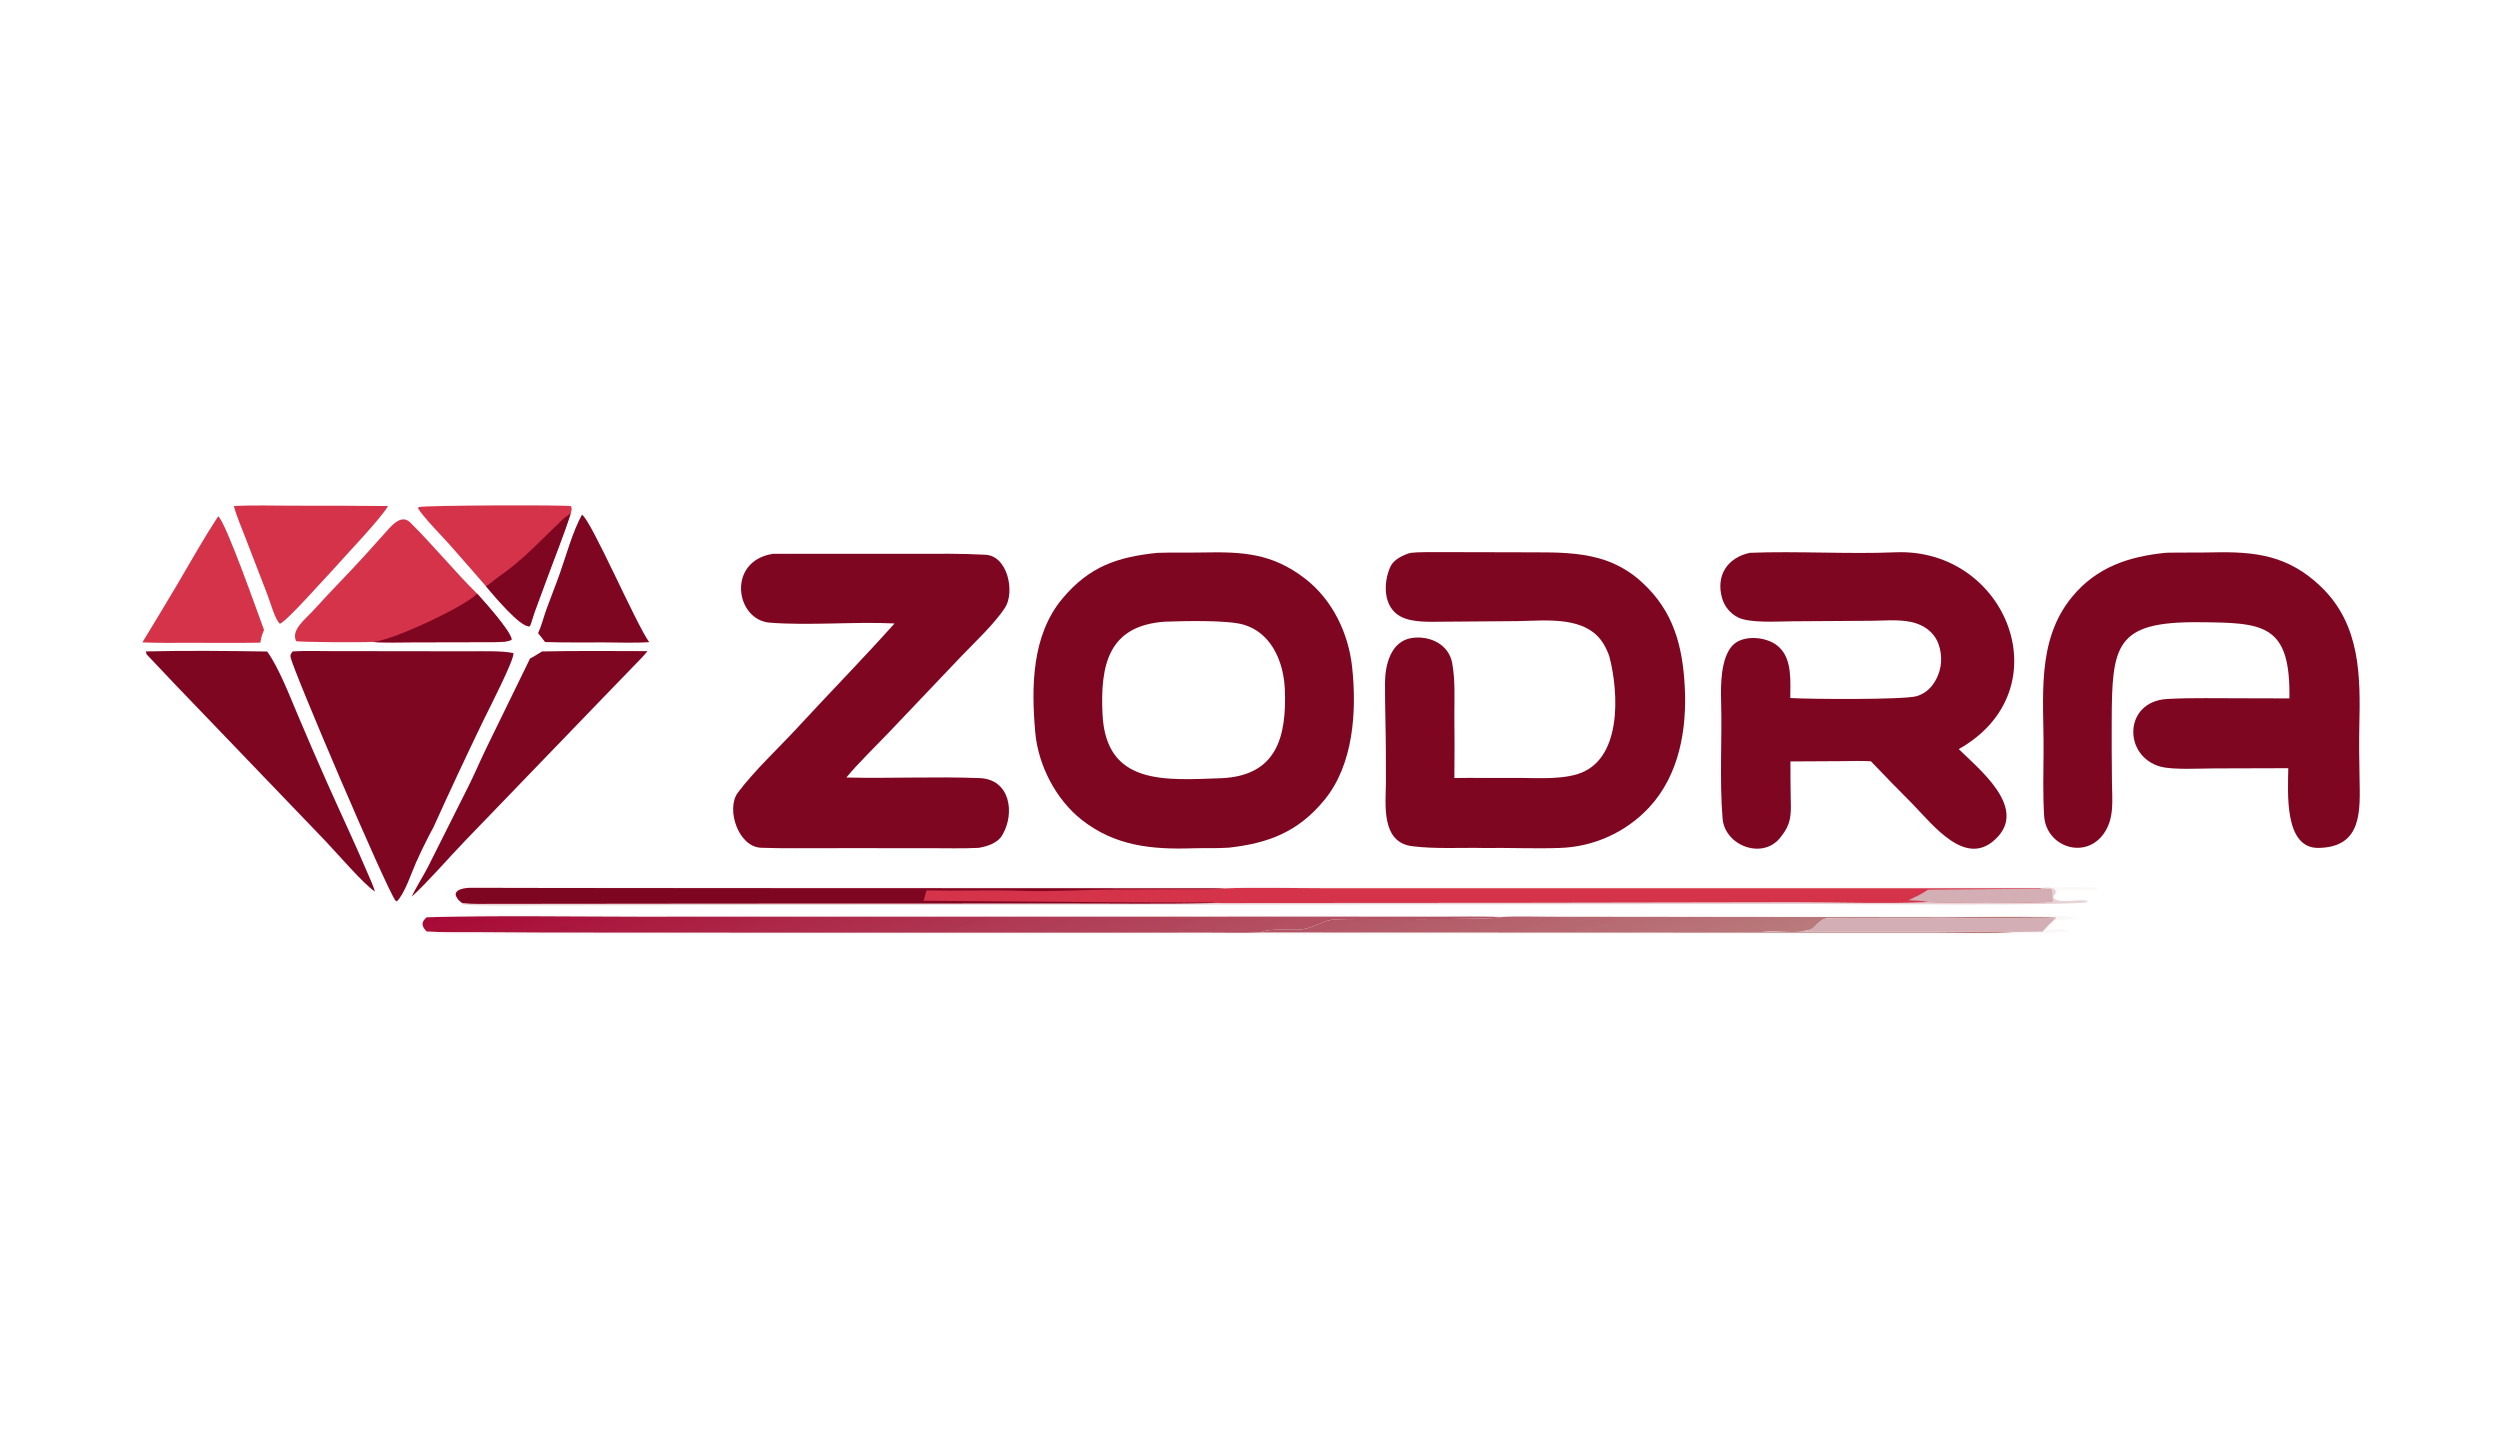
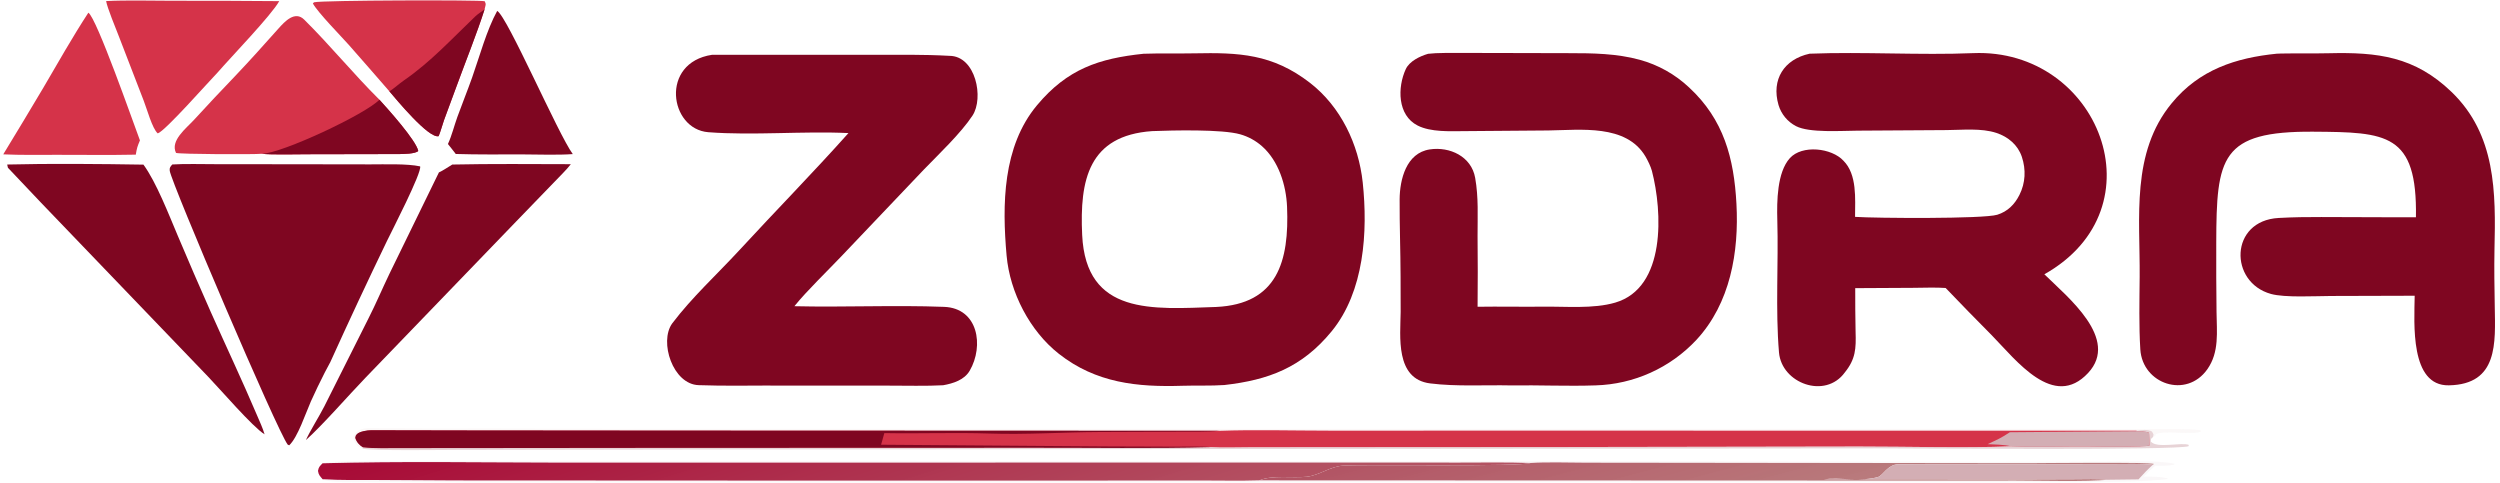
- <svg xmlns="http://www.w3.org/2000/svg" width="2688" height="1536" viewBox="0 0 2688 1536">
+ <svg xmlns="http://www.w3.org/2000/svg" width="2392" height="462" viewBox="150 543 2392 462">
  <path fill="#7F0621" d="M1244.13 594.441C1260.11 593.861 1276.71 594.36 1292.6 594.037C1335.4 593.167 1367.56 594.512 1403.4 622.274C1432.84 645.073 1449.97 681.059 1453.86 717.654C1458.85 764.758 1455.33 821.924 1424.08 860.039C1395.62 894.751 1363.67 906.589 1321.46 911.398C1308.4 912.3 1294.44 911.688 1281.48 912.106C1238.17 913.505 1198.75 909.505 1163.14 881.543C1135.34 859.707 1116.25 822.831 1113.11 787.511C1108.79 738.903 1109.24 683.191 1142.19 643.73C1171.29 608.892 1201.56 598.919 1244.13 594.441ZM1313.59 836.704C1372.37 833.968 1383.61 792.845 1381.45 740.793C1380.59 720.15 1373.4 696.903 1357.4 682.821C1351.42 677.567 1344.35 673.707 1336.69 671.521C1319.32 666.555 1272.19 667.686 1252.44 668.445C1191.57 672.661 1182.94 715.089 1185.42 767.789C1189.06 845.001 1252.99 838.78 1313.59 836.704Z" />
  <path fill="#7F0621" d="M2328.37 594.379C2329.74 594.301 2331.12 594.249 2332.5 594.222C2347.55 593.933 2363.68 594.283 2378.54 593.933C2424.86 592.839 2460.34 596.948 2495.65 630.972C2538.17 671.942 2538.01 727.019 2536.72 781.728C2536.37 800.513 2536.66 817.037 2536.98 836.049C2537.56 871.113 2540.45 910.82 2493.02 911.682C2455.74 912.359 2460 852.387 2460.37 825.959L2380.44 826.193C2365.03 826.253 2336.2 827.932 2322.89 824.257C2282.55 813.119 2283.21 754.101 2330.22 751.544C2344.54 750.765 2357.28 750.622 2371.03 750.656L2434.57 750.87L2461.56 750.906C2462.94 670.319 2433.39 669.499 2363.53 669.006C2274.56 668.377 2270.73 693.575 2270.51 775.117C2270.42 797.254 2270.51 819.391 2270.78 841.526C2270.98 860.59 2273.56 879.884 2261.98 896.293C2241.87 924.796 2199.92 910.456 2197.86 877.295C2196.47 854.896 2197.04 830.633 2197.23 807.822C2197.71 750.973 2188.79 689.184 2227.91 641.748C2254.24 609.66 2289.23 598.311 2328.37 594.379Z" />
  <path fill="#7F0621" d="M1881.45 594.38C1933.02 592.37 1986.8 595.961 2037.91 593.838C2157.84 588.855 2218.89 741.859 2106.04 805.445C2128.16 827.186 2178.3 867.214 2147.89 899.871C2114.97 935.234 2079.35 887.964 2055.73 863.786C2040.87 848.856 2026.16 833.775 2011.6 818.547C2003.17 817.846 1989.48 818.349 1980.6 818.397L1925.08 818.699C1925.04 832.607 1925.15 846.515 1925.42 860.421C1925.92 876.519 1925.52 886.486 1915.09 899.385C1896.4 925.187 1854.65 909.802 1852.14 880.21C1848.68 839.266 1851.71 794.841 1850.53 753.521C1850.02 735.737 1850.29 707.935 1862.49 694.365C1874.23 681.297 1902.57 684.506 1913.86 696.829C1927.01 710.061 1924.94 733.218 1924.92 750.499C1944.26 751.81 2047.82 752.556 2061 748.466C2070.88 745.398 2077.61 738.625 2082.19 729.52C2087.98 718.03 2088.56 705.244 2084.51 693.083C2080.72 681.709 2071.4 673.89 2060.21 670.192C2045.64 665.376 2027.56 667.372 2012.29 667.469L1927.28 668.015C1911.92 668.1 1881.19 670.312 1868.48 663.719C1860.35 659.54 1854.28 652.215 1851.68 643.447C1844.61 619.139 1856.99 599.671 1881.45 594.38Z" />
  <path fill="#7F0621" d="M1516.39 594.479C1518.75 594.197 1521.12 594.004 1523.49 593.9C1529.95 593.61 1536.44 593.63 1542.91 593.624C1579.01 593.595 1615.12 593.885 1651.22 593.872C1673.88 593.864 1696.84 594.168 1718.85 600.188C1736.51 605.006 1752.72 614.079 1766.06 626.612C1799.37 657.404 1809.08 694.433 1811.43 738.004C1813.92 783.997 1805.62 833.16 1773.1 868.215C1748.05 895.025 1713.32 910.696 1676.64 911.732C1650.68 912.666 1622.21 911.361 1595.78 911.76C1570.3 911.216 1543.67 912.999 1518.38 909.843C1484.71 905.642 1489.89 864.758 1490.15 841.494C1490.19 830.163 1490.16 818.831 1490.07 807.5C1490.01 782.97 1489.04 758.436 1489.17 733.875C1489.27 714.79 1495.46 689.367 1518 685.962C1537.04 683.087 1557.82 692.586 1561.45 713.181C1564.77 732.052 1563.7 749.926 1563.73 769.005C1563.97 791.504 1563.98 814.005 1563.75 836.504C1584.33 836.186 1605.08 836.636 1625.76 836.427C1647.83 836.069 1674.32 838.75 1695.5 832.521C1744.21 818.204 1740.66 745.51 1730.55 706.521C1729.49 702.447 1726.49 696.298 1724.35 692.687C1705.88 661.533 1662.24 667.418 1631.36 667.829L1551.14 668.469C1537.32 668.537 1519.11 669.555 1506.42 663.13C1486.93 653.257 1487.02 626.548 1495.03 609.167C1498.56 601.52 1508.64 596.74 1516.39 594.479Z" />
  <path fill="#7F0621" d="M831.211 595.446L983.428 595.441C1008.55 595.442 1033.28 595.019 1058.55 596.429C1083.57 596.636 1091.6 636.779 1080.45 653.652C1069.26 670.593 1048.23 690.475 1033.87 705.329L954.887 788.371C942.432 801.436 921.33 822.01 910.873 835.002L910.094 835.98C957.702 837.128 1005.22 834.768 1053.31 836.603C1086.03 837.851 1091.57 873.929 1077.84 897.637C1072.7 906.523 1062.09 909.871 1052.4 911.605C1036.97 912.483 1016.2 911.961 1000.51 911.969L907.686 911.937C889.975 911.867 872.264 911.895 854.554 912.021C842.193 912.127 831.1 911.868 818.527 911.516C793.81 910.825 780.468 870.053 793.138 852.488C812.101 827.406 836.112 805.502 857.437 782.363C891.94 744.925 927.917 708.26 961.806 670.328C918.414 668.26 870.363 672.805 827.689 669.492C790.499 666.604 781.307 603.029 831.211 595.446Z" />
  <path fill="#7F0621" d="M314.834 700.37C326.229 699.596 344.295 700.076 356.121 700.084L433.354 700.161L504.26 700.275C517.429 700.302 539.756 699.49 551.982 702.193C553.849 707.896 524.69 764.333 520.309 773.447C501.756 811.867 483.678 850.515 466.079 889.382C465.867 889.593 461.21 898.512 460.748 899.405C456.074 908.542 451.626 917.793 447.409 927.15C442.45 938.325 434.914 961.39 426.715 969.076L425.304 968.453C415.259 955.519 313.91 717.895 312.399 706.409C312.005 703.418 313.069 702.457 314.834 700.37Z" />
  <path fill="#D53349" d="M497.216 970.997C493.765 968.885 491.063 965.878 489.925 961.957C490.518 959.664 490.005 960.134 491.433 958.487C493.732 955.834 501.414 954.596 504.964 954.602C535.522 954.649 566.456 954.736 596.98 954.776L789.977 954.942L1316.53 955.146C1349.44 953.954 1387.87 954.956 1421.33 954.968L1615.93 954.962L2194.46 954.979L2194.17 955.538C2198.53 955.674 2202.11 955.461 2206.17 956.955C2206.5 957.651 2206.67 967.314 2206.73 969.409C2199.82 970.801 2165.37 970.559 2155.82 970.35C2129.66 969.775 2100.2 971.206 2074.4 970.063C2029.79 971.841 1973.91 970.204 1928.58 970.254L1640.88 970.739L1416.83 970.88L1346.47 970.951C1335.34 970.972 1318.86 971.511 1308.37 970.819C1253.73 972.29 1193.29 971.295 1138.19 971.409L777.876 971.529L589.254 971.723L532.847 971.766C522.128 971.769 507.481 972.198 497.216 970.997Z" />
  <path fill="#7F0621" d="M497.216 970.997C493.765 968.885 491.063 965.878 489.925 961.957C490.518 959.664 490.005 960.134 491.433 958.487C493.732 955.834 501.414 954.596 504.964 954.602C535.522 954.649 566.456 954.736 596.98 954.776L789.977 954.942L1316.53 955.146C1307.13 956.396 1285.61 956.006 1275.44 956.049L1201.75 956.352C1166.55 956.515 1131.99 958.997 1096.91 957.807C1063.43 956.671 1029.64 958.032 996.13 957.386L993.026 968.51L1206.79 970.135L1273.62 970.378C1281.68 970.394 1301.33 969.959 1308.37 970.819C1253.73 972.29 1193.29 971.295 1138.19 971.409L777.876 971.529L589.254 971.723L532.847 971.766C522.128 971.769 507.481 972.198 497.216 970.997Z" />
  <path fill="#D3AEB4" d="M2073.02 956.565L2194.17 955.538C2198.53 955.674 2202.11 955.461 2206.17 956.955C2206.5 957.651 2206.67 967.314 2206.73 969.409C2199.82 970.801 2165.37 970.559 2155.82 970.35C2129.66 969.775 2100.2 971.206 2074.4 970.063C2067.57 968.407 2058.85 968.29 2051.7 967.961C2061.18 963.528 2064.02 962.508 2073.02 956.565Z" />
  <path fill="#7F0621" d="M156.866 700.416C197.295 699.384 246.74 699.841 287.252 700.519C299.605 717.386 311.594 748.546 320.154 768.707C330.374 792.928 340.816 817.054 351.48 841.083C366.283 874.352 381.863 907.271 396.112 940.785C398.608 946.654 401.346 952.44 403.147 958.57C391.847 951.678 360.148 914.844 349.181 903.478L189.303 736.987C179.275 726.348 167.849 714.224 157.59 703.514C157.301 702.277 157.06 701.244 156.866 700.416Z" />
  <path fill="#D53349" d="M400.49 690.128C393.064 690.919 321.26 690.569 318.4 689.293C312.678 677.537 328.119 665.869 335.699 657.612C348.546 643.582 361.564 629.71 374.75 615.999C389.039 601.014 402.59 585.793 416.379 570.366C422.477 563.542 432.183 552.99 441.076 561.788C465.954 586.403 488.102 613.674 513.027 638.387C520.684 646.808 548.172 677.301 550.182 687.454C547.375 690.302 535.817 690.367 531.818 690.405L444.671 690.577C434.449 690.585 409.206 691.223 400.49 690.128Z" />
  <path fill="#7F0621" d="M513.027 638.387C520.684 646.808 548.172 677.301 550.182 687.454C547.375 690.302 535.817 690.367 531.818 690.405L444.671 690.577C434.449 690.585 409.206 691.223 400.49 690.128C419.679 689.873 499.858 652.176 513.027 638.387Z" />
  <defs>
    <linearGradient id="gradient_0" gradientUnits="userSpaceOnUse" x1="987.271" y1="1125.961" x2="903.463" y2="854.178">
      <stop offset="0" stop-color="#B24F60" stop-opacity="0.984" />
      <stop offset="1" stop-color="#A80A36" />
    </linearGradient>
  </defs>
  <path fill="url(#gradient_0)" d="M458.658 986.236C532.2 984.16 613.062 985.516 687.111 985.569L1072.72 985.523L1428.49 985.48L1546.27 985.524C1568.58 985.538 1592.63 985.087 1614.71 985.917C1606.39 989.792 1457.11 987.151 1435.09 988.525C1422.71 989.297 1412.36 997.797 1400.31 999.148C1386.91 1000.65 1367.06 997.306 1354.84 1002.67C1337.48 1003.27 1316.81 1002.8 1299.18 1002.82L1190.57 1002.88L867.324 1002.88L586.132 1002.74L509.87 1002.28C493.461 1002.23 474.939 1002.57 458.72 1001.57C456.125 998.467 454.819 997.494 454.244 993.51C455.028 989.627 455.795 989.265 458.658 986.236Z" />
  <path fill="#7F0621" d="M582.749 700.434C619.774 699.644 659.048 700.003 696.178 700.09C692.715 704.749 684.101 713.263 679.851 717.701L643.497 755.288L499.89 904.206C483.588 921.113 458.708 949.76 442.694 964.057C446.576 955.354 455.394 941.438 460.185 932.047L502.474 847.817C509.781 833.493 515.807 819.042 522.755 804.657L569.959 707.947C573.78 706.309 578.869 702.7 582.749 700.434Z" />
  <path fill="#D53349" d="M522.578 630.402C509.736 615.705 496.792 600.638 483.85 586.067C476.195 577.448 454.348 555.278 449.356 546.314L450.431 545.206C457.656 543.194 610.255 542.811 613.801 544.199C615.369 547.378 614.548 547.702 613.693 551.795C606.491 574.462 595.321 602.195 586.925 625.211L574.836 657.946C573.219 662.458 571.415 669.353 569.683 673.283C560.163 675.808 529.023 637.936 522.578 630.402Z" />
  <path fill="#7F0621" d="M522.578 630.402C526.947 627.701 532.03 622.983 536.473 619.928C562.008 602.366 582.713 579.729 604.99 558.465C607.517 556.053 610.835 554.299 613.693 551.795C606.491 574.462 595.321 602.195 586.925 625.211L574.836 657.946C573.219 662.458 571.415 669.353 569.683 673.283C560.163 675.808 529.023 637.936 522.578 630.402Z" />
  <path fill="#D53349" d="M251.528 544.023C270.813 543.048 295.049 543.693 314.661 543.72C348.832 543.664 383.004 543.788 417.175 544.091C409.852 557.361 371.002 597.629 358.458 612.08C349.998 620.77 307.938 668.555 300.937 670.632C295.701 666.172 290.454 646.836 287.524 639.431L263.685 577.654C260.964 570.619 252.625 550.495 251.528 544.023Z" />
  <path fill="#D53349" d="M234.549 555.143C242.519 560.259 277.442 660.187 283.888 677.321C281.391 683.282 280.988 684.606 279.922 690.973C255.305 691.5 229.234 691.098 204.5 691.131C187.568 691.157 169.972 691.442 153.107 690.679C165.997 669.553 178.759 648.35 191.392 627.07C205.438 603.141 219.39 578.328 234.549 555.143Z" />
  <defs>
    <linearGradient id="gradient_1" gradientUnits="userSpaceOnUse" x1="1696.419" y1="1063.694" x2="1660.524" y2="927.871">
      <stop offset="0" stop-color="#B77678" stop-opacity="0.969" />
      <stop offset="1" stop-color="#B25464" />
    </linearGradient>
  </defs>
  <path fill="url(#gradient_1)" d="M1614.71 985.917C1628.36 984.851 1653.42 985.607 1667.9 985.631L1766.55 985.744L2090.55 986.154C2103.8 986.122 2207.36 984.976 2211.04 986.876L2209.93 987.608C2201.14 986.489 2180.82 987.019 2170.8 987.02L2094.91 987.106L2010.47 987.105C1995.69 987.074 1980.95 986.957 1966.17 987.239C1956.21 987.428 1951.53 997.953 1947.05 999.333C1931.69 1004.06 1910.65 999.638 1894.79 1001.57L2083.77 1001.71L2134.66 1001.53C2142.31 1001.48 2159.43 1001.05 2166.38 1002.07C2147.75 1004.1 2099.99 1002.86 2078.94 1002.87L1907.28 1002.88L1354.84 1002.67C1367.06 997.306 1386.91 1000.65 1400.31 999.148C1412.36 997.797 1422.71 989.297 1435.09 988.525C1457.11 987.151 1606.39 989.792 1614.71 985.917Z" />
  <path fill="#7F0621" d="M625.714 553.428C635.41 558.665 684.009 671.377 698.033 690.435C684.353 691.484 663.916 690.788 649.75 690.731C628.774 690.728 606.956 690.987 586.066 690.326C583.657 687.073 581.107 683.963 578.569 680.81C582.316 672.749 584.557 663.323 587.615 654.87C592.197 642.207 597.267 629.785 601.759 617.089C608.792 597.211 615.625 571.784 625.714 553.428Z" />
  <path fill="#F2E8E9" fill-opacity="0.325" d="M458.658 986.236C462.006 983.326 538.422 984.042 547.126 984.012L721.927 983.967L1747.33 984.262L2055.19 984.911L2159.96 984.696C2175.04 984.665 2217.83 983.161 2230.34 986.769L2230.14 987.54C2223.53 989.017 2218.83 988.693 2212.14 988.577C2208.08 992.079 2204.86 995.227 2201.06 999.016C2208.95 999.093 2216.01 998.855 2223.75 1000.6L2224.03 1001.34C2202.51 1003.97 2171.72 1004.11 2149.74 1004.23L2055 1004.39L1752.02 1004.35L759.489 1004.71L562.117 1004.43L499.423 1004.2C490.922 1004.16 464.342 1005.25 458.72 1001.57C474.939 1002.57 493.461 1002.23 509.87 1002.28L586.132 1002.74L867.324 1002.88L1190.57 1002.88L1299.18 1002.82C1316.81 1002.8 1337.48 1003.27 1354.84 1002.67L1907.28 1002.88L2078.94 1002.87C2099.99 1002.86 2147.75 1004.1 2166.38 1002.07L2196.1 1001.69C2200.99 996.269 2204.55 992.527 2209.93 987.608L2211.04 986.876C2207.36 984.976 2103.8 986.122 2090.55 986.154L1766.55 985.744L1667.9 985.631C1653.42 985.607 1628.36 984.851 1614.71 985.917C1592.63 985.087 1568.58 985.538 1546.27 985.524L1428.49 985.48L1072.72 985.523L687.111 985.569C613.062 985.516 532.2 984.16 458.658 986.236Z" />
  <path fill="#D3AEB4" d="M2166.38 1002.07C2159.43 1001.05 2142.31 1001.48 2134.66 1001.53L2083.77 1001.71L1894.79 1001.57C1910.65 999.638 1931.69 1004.06 1947.05 999.333C1951.53 997.953 1956.21 987.428 1966.17 987.239C1980.95 986.957 1995.69 987.074 2010.47 987.105L2094.91 987.106L2170.8 987.02C2180.82 987.019 2201.14 986.489 2209.93 987.608C2204.55 992.527 2200.99 996.269 2196.1 1001.69L2166.38 1002.07Z" />
  <path fill="#F2E8E9" fill-opacity="0.282" d="M496.962 972.258C491.336 970.089 488.552 966.828 488.223 960.72C490.272 954.278 497.226 952.618 503.407 952.682C533.135 952.993 562.845 952.915 592.574 952.979L779.286 953.351L1843.79 953.406L2137.82 953.41L2213.95 953.62C2223.98 953.642 2246.44 953.131 2255.29 954.676L2255.9 955.837C2249.55 959.557 2217.81 954.259 2212.52 958.78L2212.28 960.069L2209.99 961.154C2210.77 958.05 2210.77 959.316 2209.03 955.864C2204.37 953.579 2199.62 954.474 2194.46 954.979L1615.93 954.962L1421.33 954.968C1387.87 954.956 1349.44 953.954 1316.53 955.146L789.977 954.942L596.98 954.776C566.456 954.736 535.522 954.649 504.964 954.602C501.414 954.596 493.732 955.834 491.433 958.487C490.005 960.134 490.518 959.664 489.925 961.957C491.063 965.878 493.765 968.885 497.216 970.997L496.962 972.258Z" />
  <path fill="#D3AEB4" fill-opacity="0.541" d="M2194.46 954.979C2199.62 954.474 2204.37 953.579 2209.03 955.864C2210.77 959.316 2210.77 958.05 2209.99 961.154C2207.55 963.575 2208.18 962.156 2207.92 965.51C2213.71 972.38 2237.29 965.915 2244.15 968.64L2244.05 969.909C2235.16 974.025 1979.9 971.993 1949.67 971.991L842.776 973.014L589.73 973.443C575.741 973.45 506.14 974.508 496.962 972.258L497.216 970.997C507.481 972.198 522.128 971.769 532.847 971.766L589.254 971.723L777.876 971.529L1138.19 971.409C1193.29 971.295 1253.73 972.29 1308.37 970.819C1318.86 971.511 1335.34 970.972 1346.47 970.951L1416.83 970.88L1640.88 970.739L1928.58 970.254C1973.91 970.204 2029.79 971.841 2074.4 970.063C2100.2 971.206 2129.66 969.775 2155.82 970.35C2165.37 970.559 2199.82 970.801 2206.73 969.409C2206.67 967.314 2206.5 957.651 2206.17 956.955C2202.11 955.461 2198.53 955.674 2194.17 955.538L2194.46 954.979Z" />
</svg>
